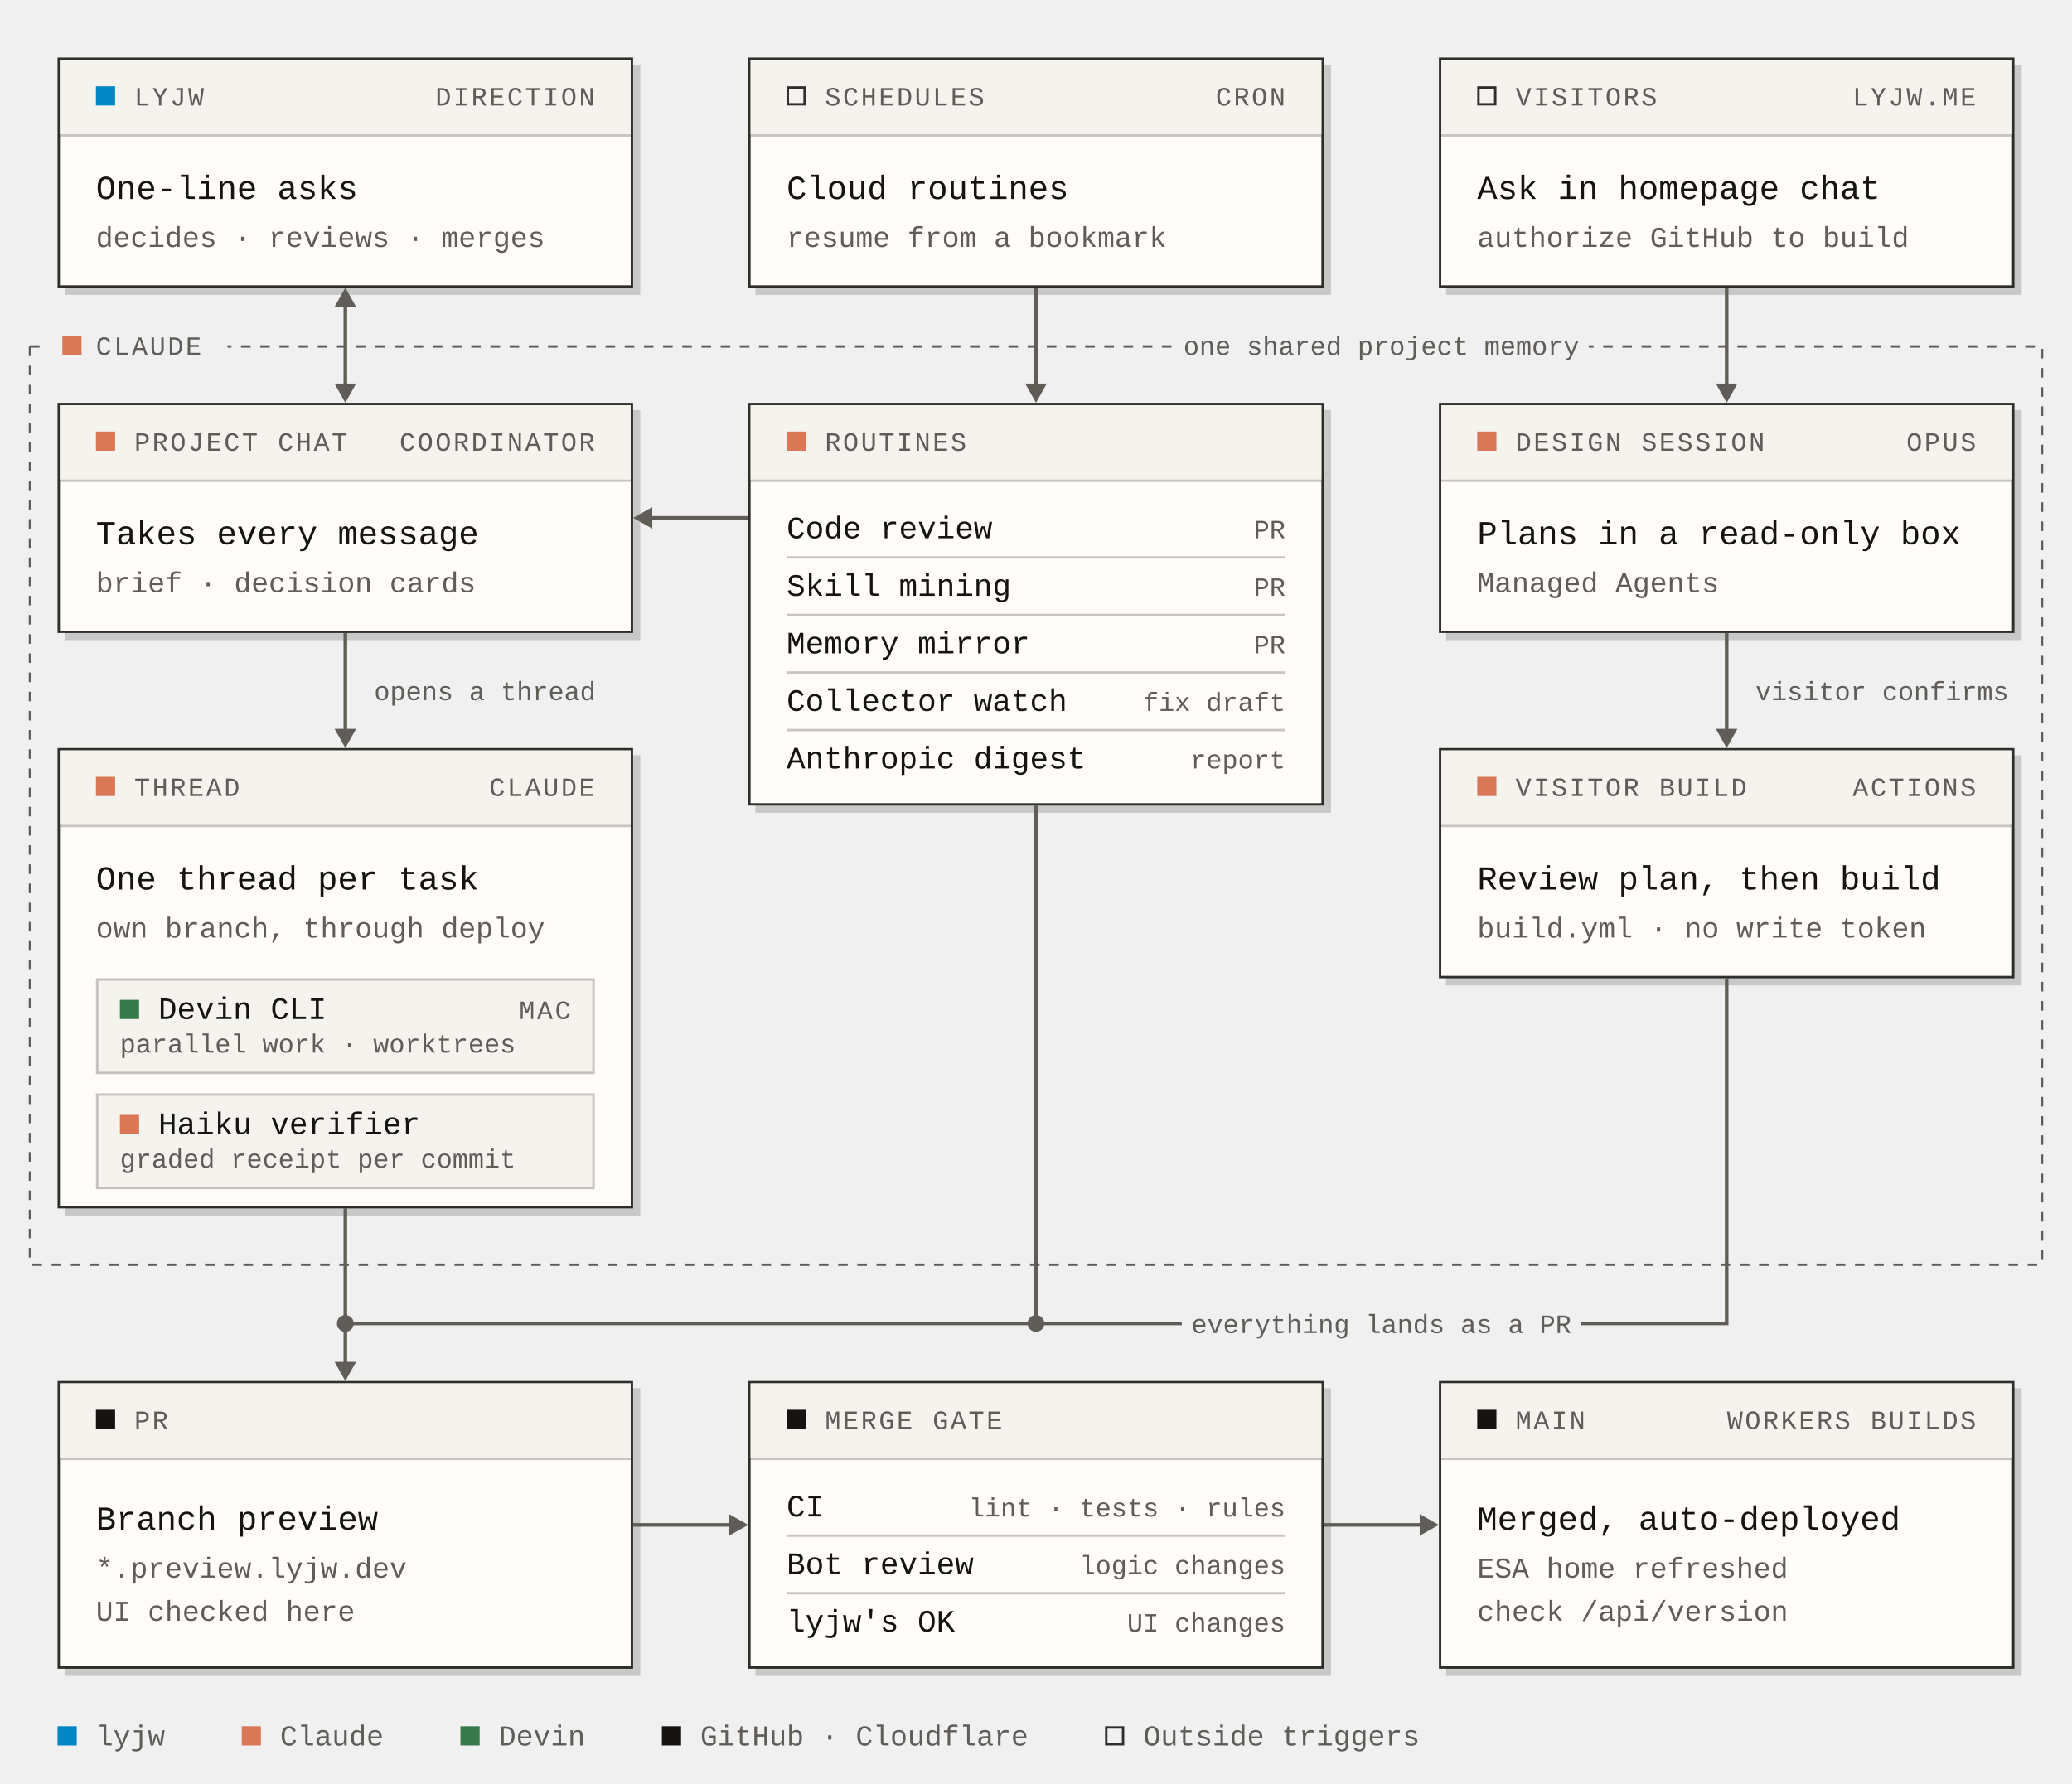
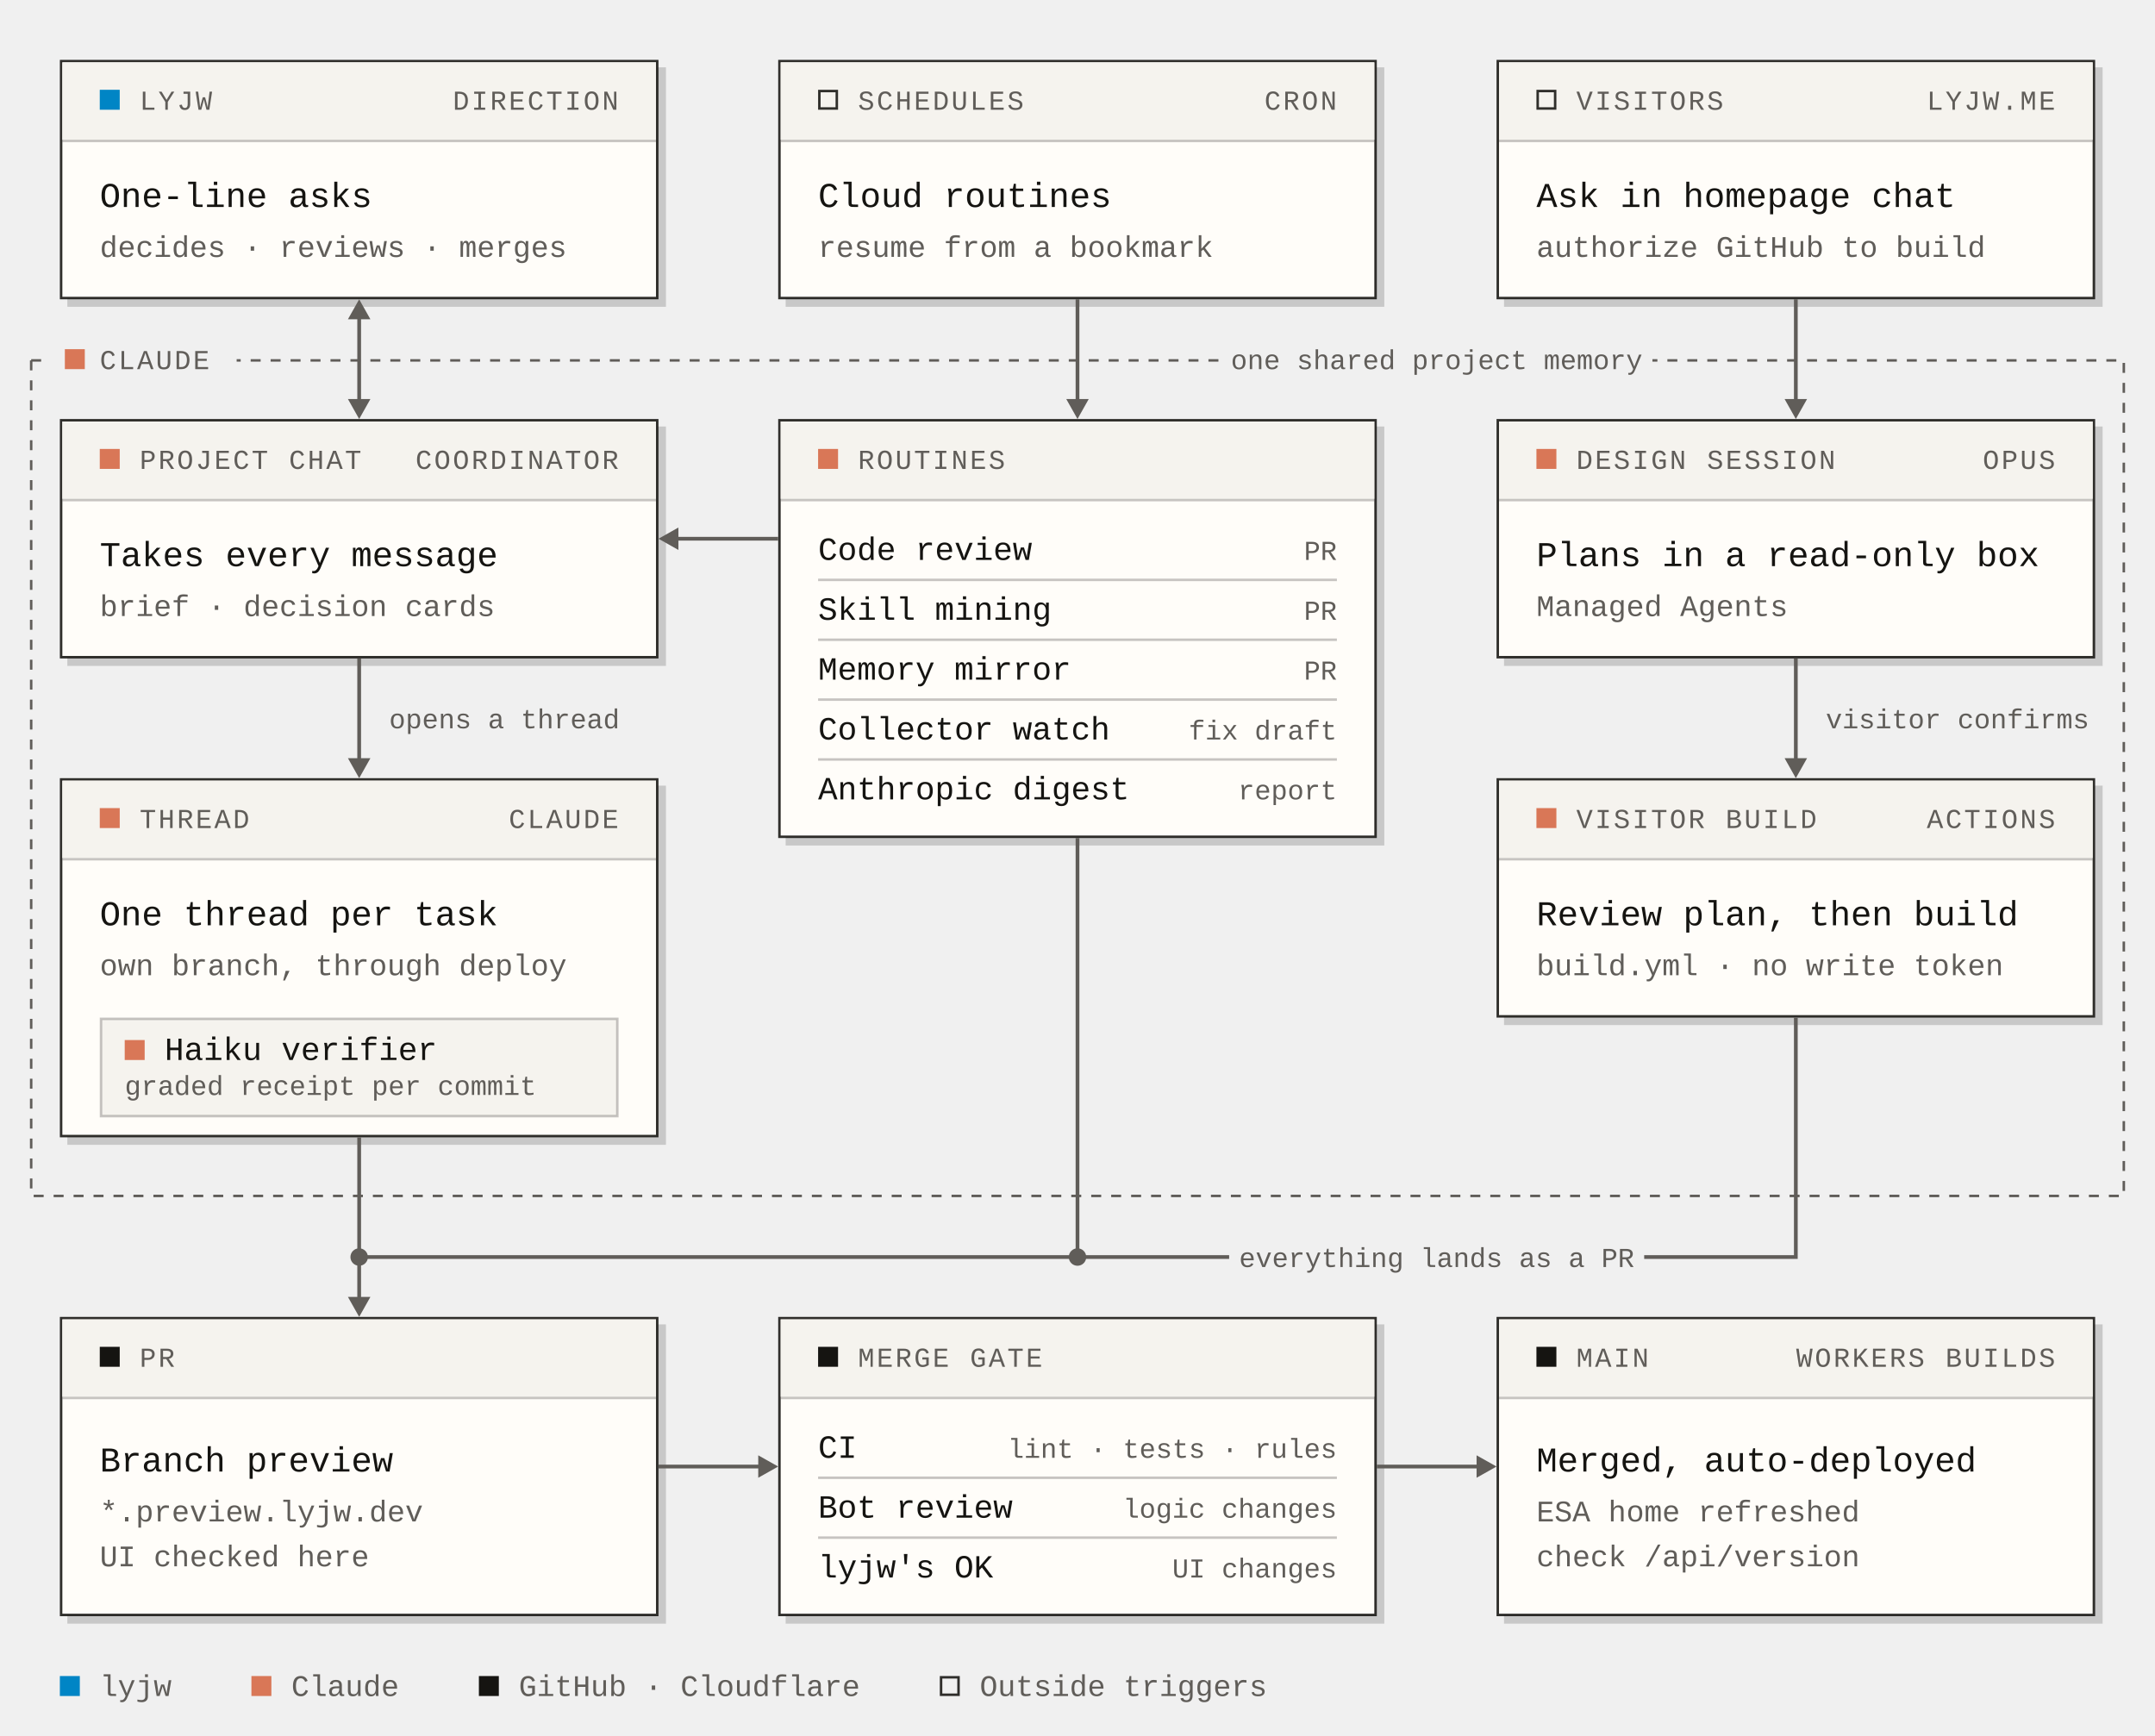
- <svg xmlns="http://www.w3.org/2000/svg" viewBox="0 0 864 744" width="864" height="744" role="img" aria-labelledby="title desc">
-   <style>text{font-family:'Geist Mono', ui-monospace, SFMono-Regular, 'SF Mono', Menlo, Consolas, 'Liberation Mono', monospace, 'PingFang SC', 'Hiragino Sans GB', 'Noto Sans CJK SC', 'Microsoft YaHei', sans-serif;font-variant-numeric:tabular-nums slashed-zero}.card{fill:#fffdf9;stroke:#151411e0}.shadow{fill:#1514112e}.head{fill:#f5f3ee}.rule{stroke:#1514113d}.chip{fill:#f5f3ee;stroke:#1514113d}.region{fill:none;stroke:#605d59;stroke-dasharray:4 4}.edge{fill:none;stroke:#605d59;stroke-width:1.5}.edge.dash{stroke-dasharray:5 4}.tip{fill:#605d59}.label{font-size:11px;letter-spacing:0.88px;fill:#605d59}.title{font-size:14px;font-weight:500;fill:#151411}.body{font-size:13px;fill:#151411}.cap{font-size:12px;fill:#605d59}.small{font-size:11px;fill:#605d59}.m-worker{fill:#3e70c9}.m-do{fill:#3ba946}.m-store{fill:#8255c7}.m-lyjw{fill:#0085c5}.m-claude{fill:#d97757}.m-devin{fill:#37794a}.m-flow{fill:#151411}.m-outside{fill:none;stroke:#151411e0}</style>
+ <svg xmlns="http://www.w3.org/2000/svg" viewBox="0 0 864 696" width="864" height="696" role="img" aria-labelledby="title desc">
+   <style>text{font-family:'Geist Mono', ui-monospace, SFMono-Regular, 'SF Mono', Menlo, Consolas, 'Liberation Mono', monospace, 'PingFang SC', 'Hiragino Sans GB', 'Noto Sans CJK SC', 'Microsoft YaHei', sans-serif;font-variant-numeric:tabular-nums slashed-zero}.card{fill:#fffdf9;stroke:#151411e0}.shadow{fill:#1514112e}.head{fill:#f5f3ee}.rule{stroke:#1514113d}.chip{fill:#f5f3ee;stroke:#1514113d}.region{fill:none;stroke:#605d59;stroke-dasharray:4 4}.edge{fill:none;stroke:#605d59;stroke-width:1.5}.edge.dash{stroke-dasharray:5 4}.tip{fill:#605d59}.label{font-size:11px;letter-spacing:0.88px;fill:#605d59}.title{font-size:14px;font-weight:500;fill:#151411}.body{font-size:13px;fill:#151411}.cap{font-size:12px;fill:#605d59}.small{font-size:11px;fill:#605d59}.m-worker{fill:#3e70c9}.m-do{fill:#3ba946}.m-store{fill:#8255c7}.m-lyjw{fill:#0085c5}.m-claude{fill:#d97757}.m-flow{fill:#151411}.m-outside{fill:none;stroke:#151411e0}</style>
  <defs>
-     <mask id="gaps" maskUnits="userSpaceOnUse" x="0" y="0" width="864" height="744">
-       <rect width="864" height="744" fill="#fff" />
+     <mask id="gaps" maskUnits="userSpaceOnUse" x="0" y="0" width="864" height="696">
+       <rect width="864" height="696" fill="#fff" />
      <rect x="20" y="136" width="74.88" height="16" />
      <rect x="152" y="280" width="100.4" height="16" />
      <rect x="728" y="280" width="113.6" height="16" />
-       <rect x="492.8" y="544" width="166.4" height="16" />
+       <rect x="492.8" y="496" width="166.4" height="16" />
      <rect x="489.5" y="136" width="173" height="16" />
    </mask>
  </defs>
  <g mask="url(#gaps)">
-     <rect class="region" x="12.5" y="144.5" width="839" height="383" />
+     <rect class="region" x="12.5" y="144.5" width="839" height="335" />
  </g>
  <rect class="shadow" x="27" y="27" width="240" height="96" />
  <rect class="card" x="24.5" y="24.5" width="239" height="95" />
  <rect class="head" x="25" y="25" width="238" height="31" />
  <path class="rule" d="M25 56.5H263" />
  <rect class="m-lyjw" x="40" y="36" width="8" height="8" />
  <text class="label" x="56" y="44">LYJW</text>
  <text class="label" x="248" y="44" text-anchor="end">DIRECTION</text>
  <text class="title" x="40" y="83">One-line asks</text>
  <text class="cap" x="40" y="103">decides · reviews · merges</text>
  <rect class="shadow" x="315" y="27" width="240" height="96" />
  <rect class="card" x="312.5" y="24.5" width="239" height="95" />
  <rect class="head" x="313" y="25" width="238" height="31" />
  <path class="rule" d="M313 56.5H551" />
  <rect class="m-outside" x="328.5" y="36.5" width="7" height="7" />
  <text class="label" x="344" y="44">SCHEDULES</text>
  <text class="label" x="536" y="44" text-anchor="end">CRON</text>
  <text class="title" x="328" y="83">Cloud routines</text>
  <text class="cap" x="328" y="103">resume from a bookmark</text>
  <rect class="shadow" x="603" y="27" width="240" height="96" />
  <rect class="card" x="600.5" y="24.5" width="239" height="95" />
  <rect class="head" x="601" y="25" width="238" height="31" />
  <path class="rule" d="M601 56.5H839" />
  <rect class="m-outside" x="616.5" y="36.5" width="7" height="7" />
  <text class="label" x="632" y="44">VISITORS</text>
  <text class="label" x="824" y="44" text-anchor="end">LYJW.ME</text>
  <text class="title" x="616" y="83">Ask in homepage chat</text>
  <text class="cap" x="616" y="103">authorize GitHub to build</text>
  <rect class="shadow" x="27" y="171" width="240" height="96" />
  <rect class="card" x="24.5" y="168.5" width="239" height="95" />
  <rect class="head" x="25" y="169" width="238" height="31" />
  <path class="rule" d="M25 200.5H263" />
  <rect class="m-claude" x="40" y="180" width="8" height="8" />
  <text class="label" x="56" y="188">PROJECT CHAT</text>
  <text class="label" x="248" y="188" text-anchor="end">COORDINATOR</text>
  <text class="title" x="40" y="227">Takes every message</text>
  <text class="cap" x="40" y="247">brief · decision cards</text>
-   <rect class="shadow" x="27" y="315" width="240" height="192" />
-   <rect class="card" x="24.5" y="312.5" width="239" height="191" />
+   <rect class="shadow" x="27" y="315" width="240" height="144" />
+   <rect class="card" x="24.5" y="312.5" width="239" height="143" />
  <rect class="head" x="25" y="313" width="238" height="31" />
  <path class="rule" d="M25 344.5H263" />
  <rect class="m-claude" x="40" y="324" width="8" height="8" />
  <text class="label" x="56" y="332">THREAD</text>
  <text class="label" x="248" y="332" text-anchor="end">CLAUDE</text>
  <text class="title" x="40" y="371">One thread per task</text>
  <text class="cap" x="40" y="391">own branch, through deploy</text>
  <rect class="chip" x="40.5" y="408.5" width="207" height="39" />
-   <rect class="m-devin" x="50" y="417" width="8" height="8" />
-   <text class="body" x="66" y="425">Devin CLI</text>
-   <text class="label" x="238" y="425" text-anchor="end">MAC</text>
-   <text class="small" x="50" y="439">parallel work · worktrees</text>
-   <rect class="chip" x="40.5" y="456.5" width="207" height="39" />
-   <rect class="m-claude" x="50" y="465" width="8" height="8" />
-   <text class="body" x="66" y="473">Haiku verifier</text>
-   <text class="small" x="50" y="487">graded receipt per commit</text>
+   <rect class="m-claude" x="50" y="417" width="8" height="8" />
+   <text class="body" x="66" y="425">Haiku verifier</text>
+   <text class="small" x="50" y="439">graded receipt per commit</text>
  <rect class="shadow" x="315" y="171" width="240" height="168" />
  <rect class="card" x="312.5" y="168.5" width="239" height="167" />
  <rect class="head" x="313" y="169" width="238" height="31" />
  <path class="rule" d="M313 200.5H551" />
  <rect class="m-claude" x="328" y="180" width="8" height="8" />
  <text class="label" x="344" y="188">ROUTINES</text>
  <text class="body" x="328" y="224.5">Code review</text>
  <text class="small" x="536" y="224.5" text-anchor="end">PR</text>
  <path class="rule" d="M328 232.5H536" />
  <text class="body" x="328" y="248.5">Skill mining</text>
  <text class="small" x="536" y="248.5" text-anchor="end">PR</text>
  <path class="rule" d="M328 256.5H536" />
  <text class="body" x="328" y="272.5">Memory mirror</text>
  <text class="small" x="536" y="272.5" text-anchor="end">PR</text>
  <path class="rule" d="M328 280.5H536" />
  <text class="body" x="328" y="296.5">Collector watch</text>
  <text class="small" x="536" y="296.5" text-anchor="end">fix draft</text>
  <path class="rule" d="M328 304.5H536" />
  <text class="body" x="328" y="320.5">Anthropic digest</text>
  <text class="small" x="536" y="320.5" text-anchor="end">report</text>
  <rect class="shadow" x="603" y="171" width="240" height="96" />
  <rect class="card" x="600.5" y="168.5" width="239" height="95" />
  <rect class="head" x="601" y="169" width="238" height="31" />
  <path class="rule" d="M601 200.5H839" />
  <rect class="m-claude" x="616" y="180" width="8" height="8" />
  <text class="label" x="632" y="188">DESIGN SESSION</text>
  <text class="label" x="824" y="188" text-anchor="end">OPUS</text>
  <text class="title" x="616" y="227">Plans in a read-only box</text>
  <text class="cap" x="616" y="247">Managed Agents</text>
  <rect class="shadow" x="603" y="315" width="240" height="96" />
  <rect class="card" x="600.5" y="312.5" width="239" height="95" />
  <rect class="head" x="601" y="313" width="238" height="31" />
  <path class="rule" d="M601 344.5H839" />
  <rect class="m-claude" x="616" y="324" width="8" height="8" />
  <text class="label" x="632" y="332">VISITOR BUILD</text>
  <text class="label" x="824" y="332" text-anchor="end">ACTIONS</text>
  <text class="title" x="616" y="371">Review plan, then build</text>
  <text class="cap" x="616" y="391">build.yml · no write token</text>
-   <rect class="shadow" x="27" y="579" width="240" height="120" />
-   <rect class="card" x="24.5" y="576.5" width="239" height="119" />
-   <rect class="head" x="25" y="577" width="238" height="31" />
-   <path class="rule" d="M25 608.5H263" />
-   <rect class="m-flow" x="40" y="588" width="8" height="8" />
-   <text class="label" x="56" y="596">PR</text>
-   <text class="title" x="40" y="638">Branch preview</text>
-   <text class="cap" x="40" y="658">*.preview.lyjw.dev</text>
-   <text class="cap" x="40" y="676">UI checked here</text>
-   <rect class="shadow" x="315" y="579" width="240" height="120" />
-   <rect class="card" x="312.5" y="576.5" width="239" height="119" />
-   <rect class="head" x="313" y="577" width="238" height="31" />
-   <path class="rule" d="M313 608.5H551" />
-   <rect class="m-flow" x="328" y="588" width="8" height="8" />
-   <text class="label" x="344" y="596">MERGE GATE</text>
-   <text class="body" x="328" y="632.5">CI</text>
-   <text class="small" x="536" y="632.5" text-anchor="end">lint · tests · rules</text>
-   <path class="rule" d="M328 640.5H536" />
-   <text class="body" x="328" y="656.5">Bot review</text>
-   <text class="small" x="536" y="656.5" text-anchor="end">logic changes</text>
-   <path class="rule" d="M328 664.5H536" />
-   <text class="body" x="328" y="680.5">lyjw's OK</text>
-   <text class="small" x="536" y="680.5" text-anchor="end">UI changes</text>
-   <rect class="shadow" x="603" y="579" width="240" height="120" />
-   <rect class="card" x="600.5" y="576.5" width="239" height="119" />
-   <rect class="head" x="601" y="577" width="238" height="31" />
-   <path class="rule" d="M601 608.5H839" />
-   <rect class="m-flow" x="616" y="588" width="8" height="8" />
-   <text class="label" x="632" y="596">MAIN</text>
-   <text class="label" x="824" y="596" text-anchor="end">WORKERS BUILDS</text>
-   <text class="title" x="616" y="638">Merged, auto-deployed</text>
-   <text class="cap" x="616" y="658">ESA home refreshed</text>
-   <text class="cap" x="616" y="676">check /api/version</text>
+   <rect class="shadow" x="27" y="531" width="240" height="120" />
+   <rect class="card" x="24.5" y="528.5" width="239" height="119" />
+   <rect class="head" x="25" y="529" width="238" height="31" />
+   <path class="rule" d="M25 560.5H263" />
+   <rect class="m-flow" x="40" y="540" width="8" height="8" />
+   <text class="label" x="56" y="548">PR</text>
+   <text class="title" x="40" y="590">Branch preview</text>
+   <text class="cap" x="40" y="610">*.preview.lyjw.dev</text>
+   <text class="cap" x="40" y="628">UI checked here</text>
+   <rect class="shadow" x="315" y="531" width="240" height="120" />
+   <rect class="card" x="312.5" y="528.5" width="239" height="119" />
+   <rect class="head" x="313" y="529" width="238" height="31" />
+   <path class="rule" d="M313 560.5H551" />
+   <rect class="m-flow" x="328" y="540" width="8" height="8" />
+   <text class="label" x="344" y="548">MERGE GATE</text>
+   <text class="body" x="328" y="584.5">CI</text>
+   <text class="small" x="536" y="584.5" text-anchor="end">lint · tests · rules</text>
+   <path class="rule" d="M328 592.5H536" />
+   <text class="body" x="328" y="608.5">Bot review</text>
+   <text class="small" x="536" y="608.5" text-anchor="end">logic changes</text>
+   <path class="rule" d="M328 616.5H536" />
+   <text class="body" x="328" y="632.5">lyjw's OK</text>
+   <text class="small" x="536" y="632.5" text-anchor="end">UI changes</text>
+   <rect class="shadow" x="603" y="531" width="240" height="120" />
+   <rect class="card" x="600.5" y="528.5" width="239" height="119" />
+   <rect class="head" x="601" y="529" width="238" height="31" />
+   <path class="rule" d="M601 560.5H839" />
+   <rect class="m-flow" x="616" y="540" width="8" height="8" />
+   <text class="label" x="632" y="548">MAIN</text>
+   <text class="label" x="824" y="548" text-anchor="end">WORKERS BUILDS</text>
+   <text class="title" x="616" y="590">Merged, auto-deployed</text>
+   <text class="cap" x="616" y="610">ESA home refreshed</text>
+   <text class="cap" x="616" y="628">check /api/version</text>
  <g mask="url(#gaps)">
    <path class="tip" d="M144 168L139.5 160L148.5 160Z" />
    <path class="tip" d="M144 120L148.5 128L139.5 128Z" />
    <path class="edge" d="M144 126L144 162" />
    <path class="tip" d="M432 168L427.5 160L436.5 160Z" />
    <path class="edge" d="M432 120L432 162" />
    <path class="tip" d="M720 168L715.5 160L724.5 160Z" />
    <path class="edge" d="M720 120L720 162" />
    <path class="tip" d="M264 216L272 211.5L272 220.5Z" />
    <path class="edge" d="M312 216L270 216" />
    <path class="tip" d="M144 312L139.5 304L148.5 304Z" />
    <path class="edge" d="M144 264L144 306" />
    <path class="tip" d="M720 312L715.5 304L724.5 304Z" />
    <path class="edge" d="M720 264L720 306" />
-     <path class="tip" d="M144 576L139.5 568L148.5 568Z" />
-     <path class="edge" d="M144 504L144 570" />
-     <path class="edge" d="M432 336L432 552L144 552" />
-     <path class="edge" d="M720 408L720 552L432 552" />
-     <circle class="tip" cx="144" cy="552" r="3.5" />
-     <circle class="tip" cx="432" cy="552" r="3.5" />
-     <path class="tip" d="M312 636L304 640.5L304 631.5Z" />
-     <path class="edge" d="M264 636L306 636" />
-     <path class="tip" d="M600 636L592 640.5L592 631.5Z" />
-     <path class="edge" d="M552 636L594 636" />
+     <path class="tip" d="M144 528L139.5 520L148.5 520Z" />
+     <path class="edge" d="M144 456L144 522" />
+     <path class="edge" d="M432 336L432 504L144 504" />
+     <path class="edge" d="M720 408L720 504L432 504" />
+     <circle class="tip" cx="144" cy="504" r="3.5" />
+     <circle class="tip" cx="432" cy="504" r="3.5" />
+     <path class="tip" d="M312 588L304 592.5L304 583.5Z" />
+     <path class="edge" d="M264 588L306 588" />
+     <path class="tip" d="M600 588L592 592.5L592 583.5Z" />
+     <path class="edge" d="M552 588L594 588" />
  </g>
  <rect class="m-claude" x="26" y="140" width="8" height="8" />
  <text class="label" x="40" y="148">CLAUDE</text>
  <text class="small" x="156" y="292">opens a thread</text>
  <text class="small" x="732" y="292">visitor confirms</text>
-   <text class="small" x="576" y="556" text-anchor="middle">everything lands as a PR</text>
+   <text class="small" x="576" y="508" text-anchor="middle">everything lands as a PR</text>
  <text class="small" x="576" y="148" text-anchor="middle">one shared project memory</text>
-   <rect class="m-lyjw" x="24" y="720" width="8" height="8" />
-   <text class="cap" x="40" y="728">lyjw</text>
-   <rect class="m-claude" x="100.8" y="720" width="8" height="8" />
-   <text class="cap" x="116.8" y="728">Claude</text>
-   <rect class="m-devin" x="192" y="720" width="8" height="8" />
-   <text class="cap" x="208" y="728">Devin</text>
-   <rect class="m-flow" x="276" y="720" width="8" height="8" />
-   <text class="cap" x="292" y="728">GitHub · Cloudflare</text>
-   <rect class="m-outside" x="461.3" y="720.5" width="7" height="7" />
-   <text class="cap" x="476.8" y="728">Outside triggers</text>
+   <rect class="m-lyjw" x="24" y="672" width="8" height="8" />
+   <text class="cap" x="40" y="680">lyjw</text>
+   <rect class="m-claude" x="100.8" y="672" width="8" height="8" />
+   <text class="cap" x="116.8" y="680">Claude</text>
+   <rect class="m-flow" x="192" y="672" width="8" height="8" />
+   <text class="cap" x="208" y="680">GitHub · Cloudflare</text>
+   <rect class="m-outside" x="377.3" y="672.5" width="7" height="7" />
+   <text class="cap" x="392.8" y="680">Outside triggers</text>
</svg>
